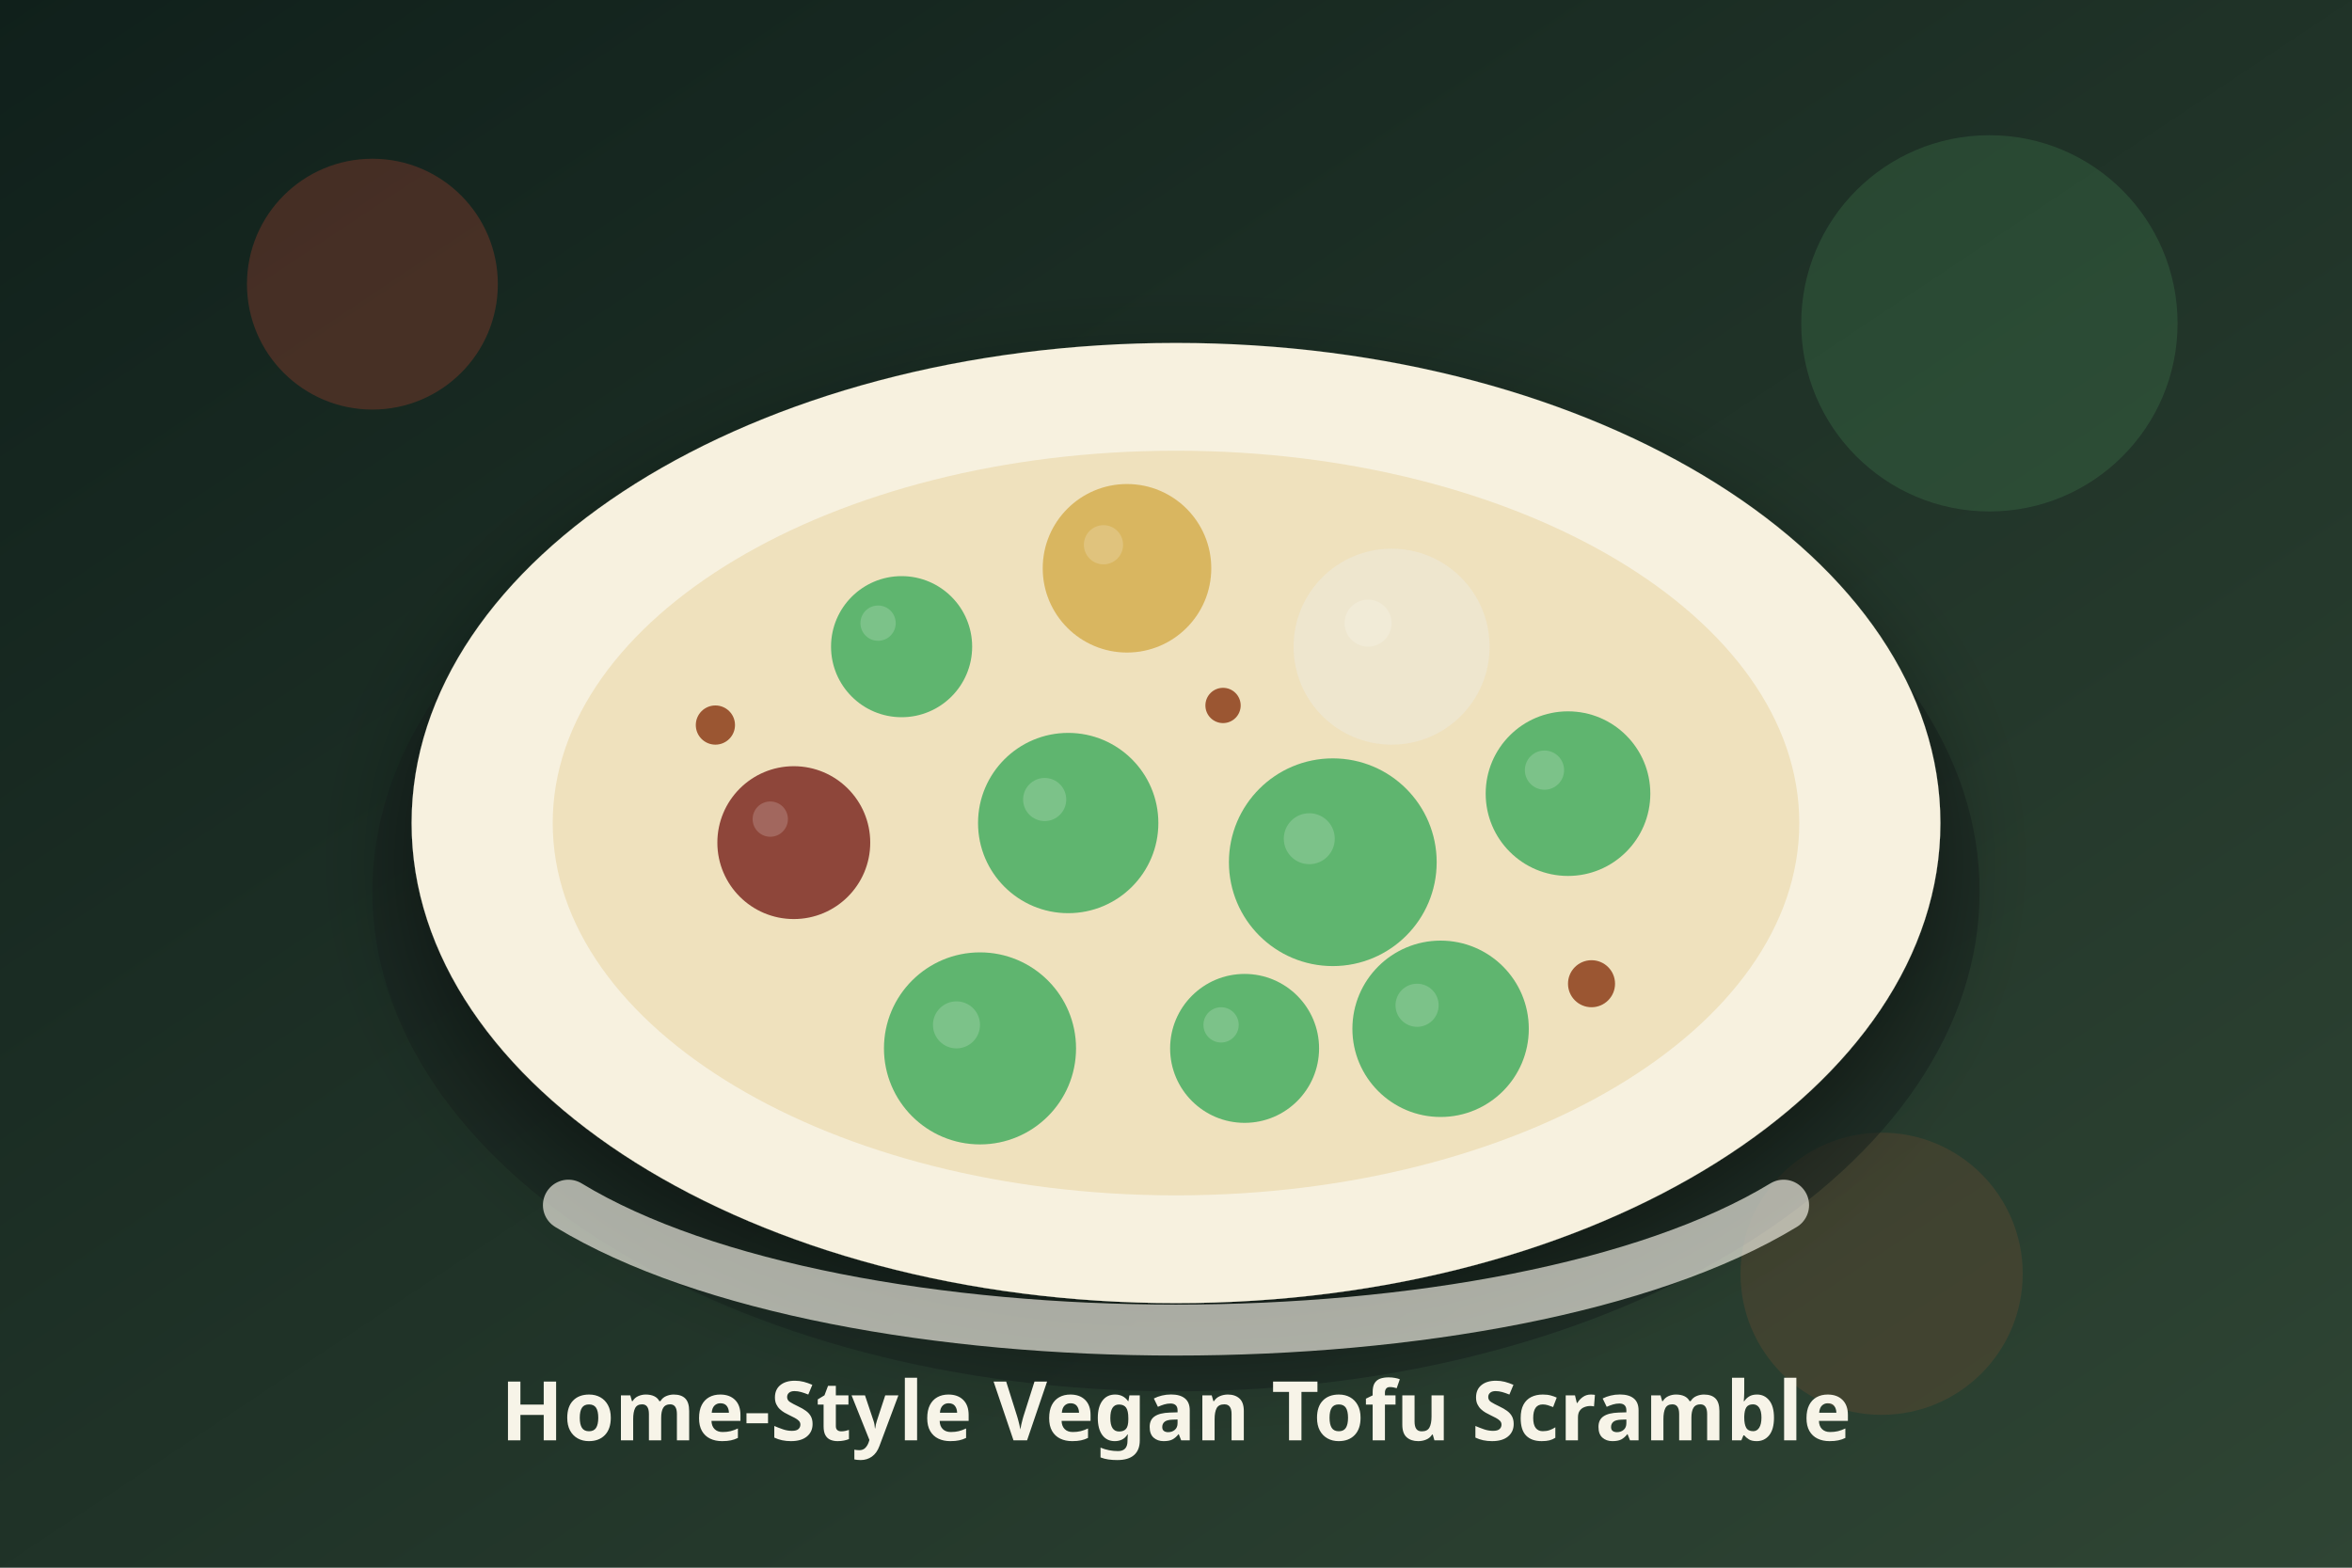
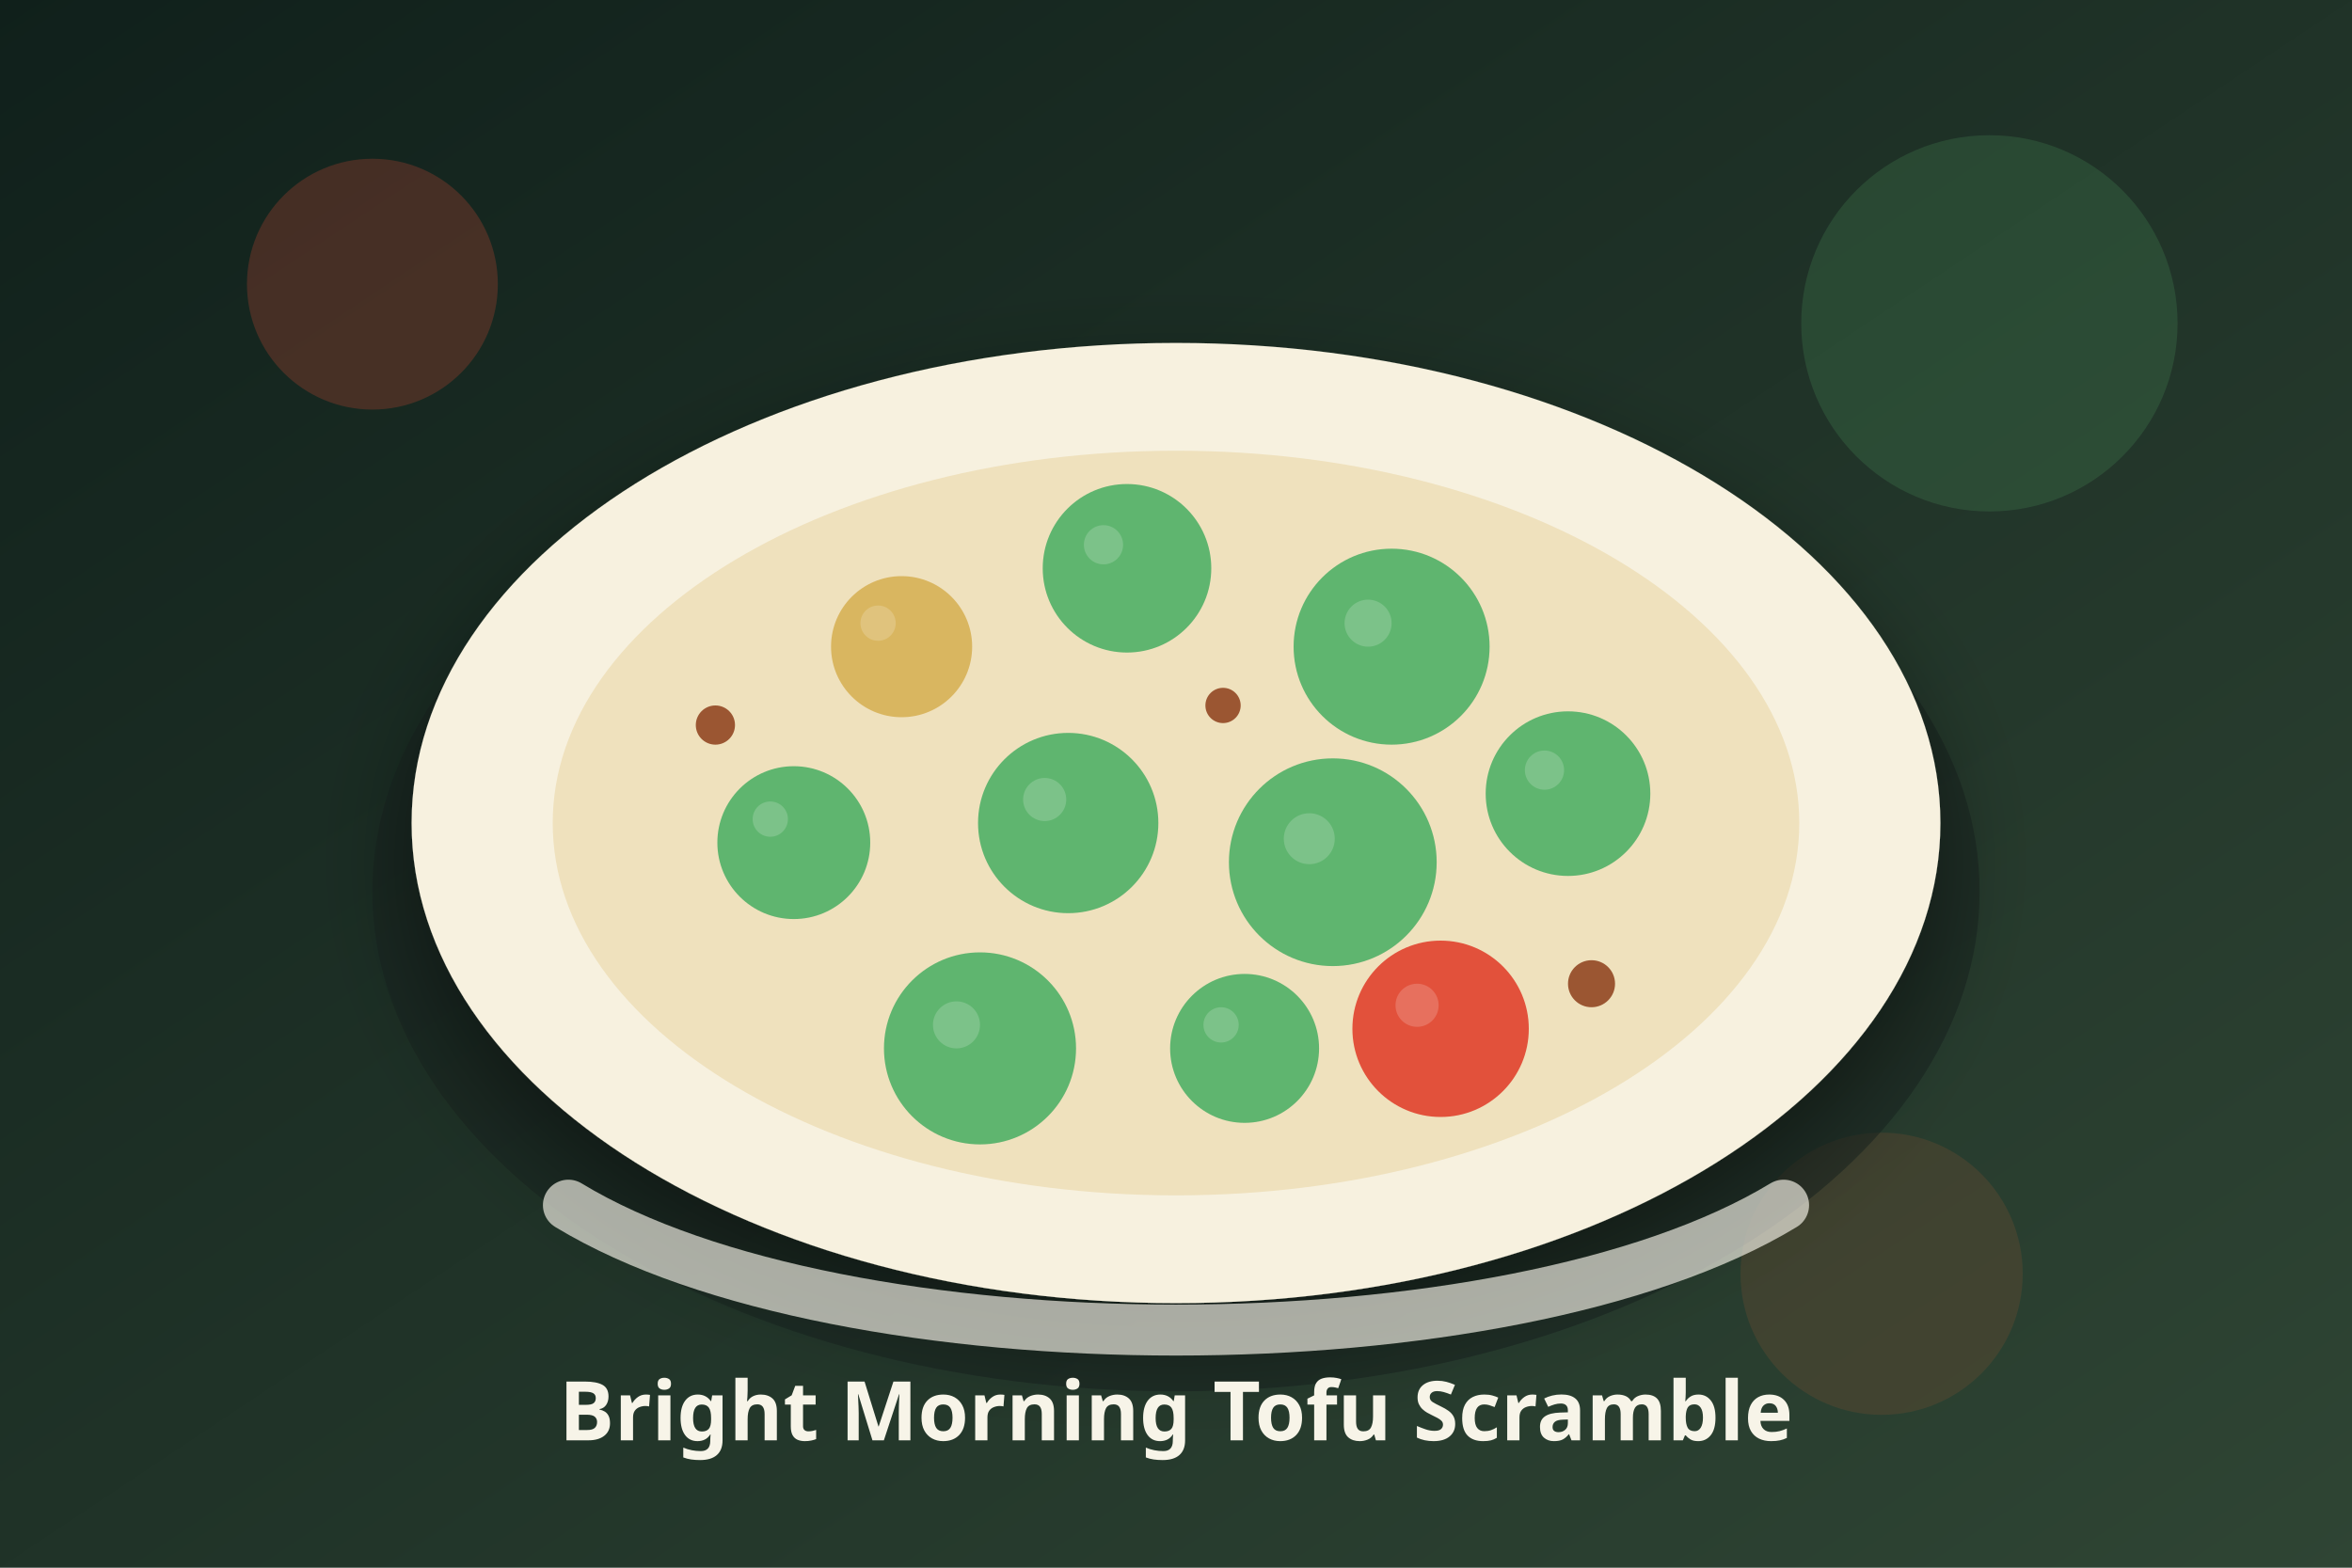
<svg xmlns="http://www.w3.org/2000/svg" width="1200" height="800" viewBox="0 0 1200 800" role="img" aria-labelledby="title desc">
  <defs>
    <linearGradient id="bg" x1="0" y1="0" x2="1" y2="1">
      <stop offset="0" stop-color="#10201b" />
      <stop offset="1" stop-color="#2f4534" />
    </linearGradient>
    <filter id="shadow" x="-20%" y="-20%" width="140%" height="150%">
      <feDropShadow dx="0" dy="20" stdDeviation="24" flood-color="#09110d" flood-opacity=".42" />
    </filter>
  </defs>
  <rect width="1200" height="800" fill="url(#bg)" />
  <circle cx="190" cy="145" r="64" fill="#e24b36" opacity=".24" />
  <circle cx="1015" cy="165" r="96" fill="#5ab36c" opacity=".18" />
  <circle cx="960" cy="650" r="72" fill="#9b5632" opacity=".2" />
  <ellipse cx="600" cy="455" rx="410" ry="255" fill="#18221f" opacity=".55" />
  <ellipse cx="600" cy="420" rx="390" ry="245" fill="#f7f1df" filter="url(#shadow)" />
  <ellipse cx="600" cy="420" rx="318" ry="190" fill="#efe1bd" />
-   <circle cx="460" cy="330" r="36" fill="#5ab36c" opacity=".96" />
+   <circle cx="460" cy="330" r="36" fill="#d9b45d" opacity=".96" />
  <circle cx="448" cy="318" r="9" fill="#fff" opacity=".18" />
-   <circle cx="575" cy="290" r="43" fill="#d9b45d" opacity=".96" />
+   <circle cx="575" cy="290" r="43" fill="#5ab36c" opacity=".96" />
  <circle cx="563" cy="278" r="10" fill="#fff" opacity=".18" />
-   <circle cx="710" cy="330" r="50" fill="#eee6cf" opacity=".96" />
+   <circle cx="710" cy="330" r="50" fill="#5ab36c" opacity=".96" />
  <circle cx="698" cy="318" r="12" fill="#fff" opacity=".18" />
-   <circle cx="405" cy="430" r="39" fill="#8a3f35" opacity=".96" />
+   <circle cx="405" cy="430" r="39" fill="#5ab36c" opacity=".96" />
  <circle cx="393" cy="418" r="9" fill="#fff" opacity=".18" />
  <circle cx="545" cy="420" r="46" fill="#5ab36c" opacity=".96" />
  <circle cx="533" cy="408" r="11" fill="#fff" opacity=".18" />
  <circle cx="680" cy="440" r="53" fill="#5ab36c" opacity=".96" />
  <circle cx="668" cy="428" r="13" fill="#fff" opacity=".18" />
  <circle cx="800" cy="405" r="42" fill="#5ab36c" opacity=".96" />
  <circle cx="788" cy="393" r="10" fill="#fff" opacity=".18" />
  <circle cx="500" cy="535" r="49" fill="#5ab36c" opacity=".96" />
  <circle cx="488" cy="523" r="12" fill="#fff" opacity=".18" />
  <circle cx="635" cy="535" r="38" fill="#5ab36c" opacity=".96" />
  <circle cx="623" cy="523" r="9" fill="#fff" opacity=".18" />
-   <circle cx="735" cy="525" r="45" fill="#5ab36c" opacity=".96" />
+   <circle cx="735" cy="525" r="45" fill="#e24b36" opacity=".96" />
  <circle cx="723" cy="513" r="11" fill="#fff" opacity=".18" />
  <circle cx="812" cy="502" r="12" fill="#9b5632" />
  <circle cx="365" cy="370" r="10" fill="#9b5632" />
  <circle cx="624" cy="360" r="9" fill="#9b5632" />
  <path d="M290 615 C430 700 770 700 910 615" fill="none" stroke="#fbf8ec" stroke-width="26" stroke-linecap="round" opacity=".65" />
-   <text x="600" y="735" fill="#f7f4e8" font-family="system-ui, sans-serif" font-size="42" font-weight="800" text-anchor="middle">Home-Style Vegan Tofu Scramble</text>
+   <text x="600" y="735" fill="#f7f4e8" font-family="system-ui, sans-serif" font-size="42" font-weight="800" text-anchor="middle">Bright Morning Tofu Scramble</text>
</svg>
